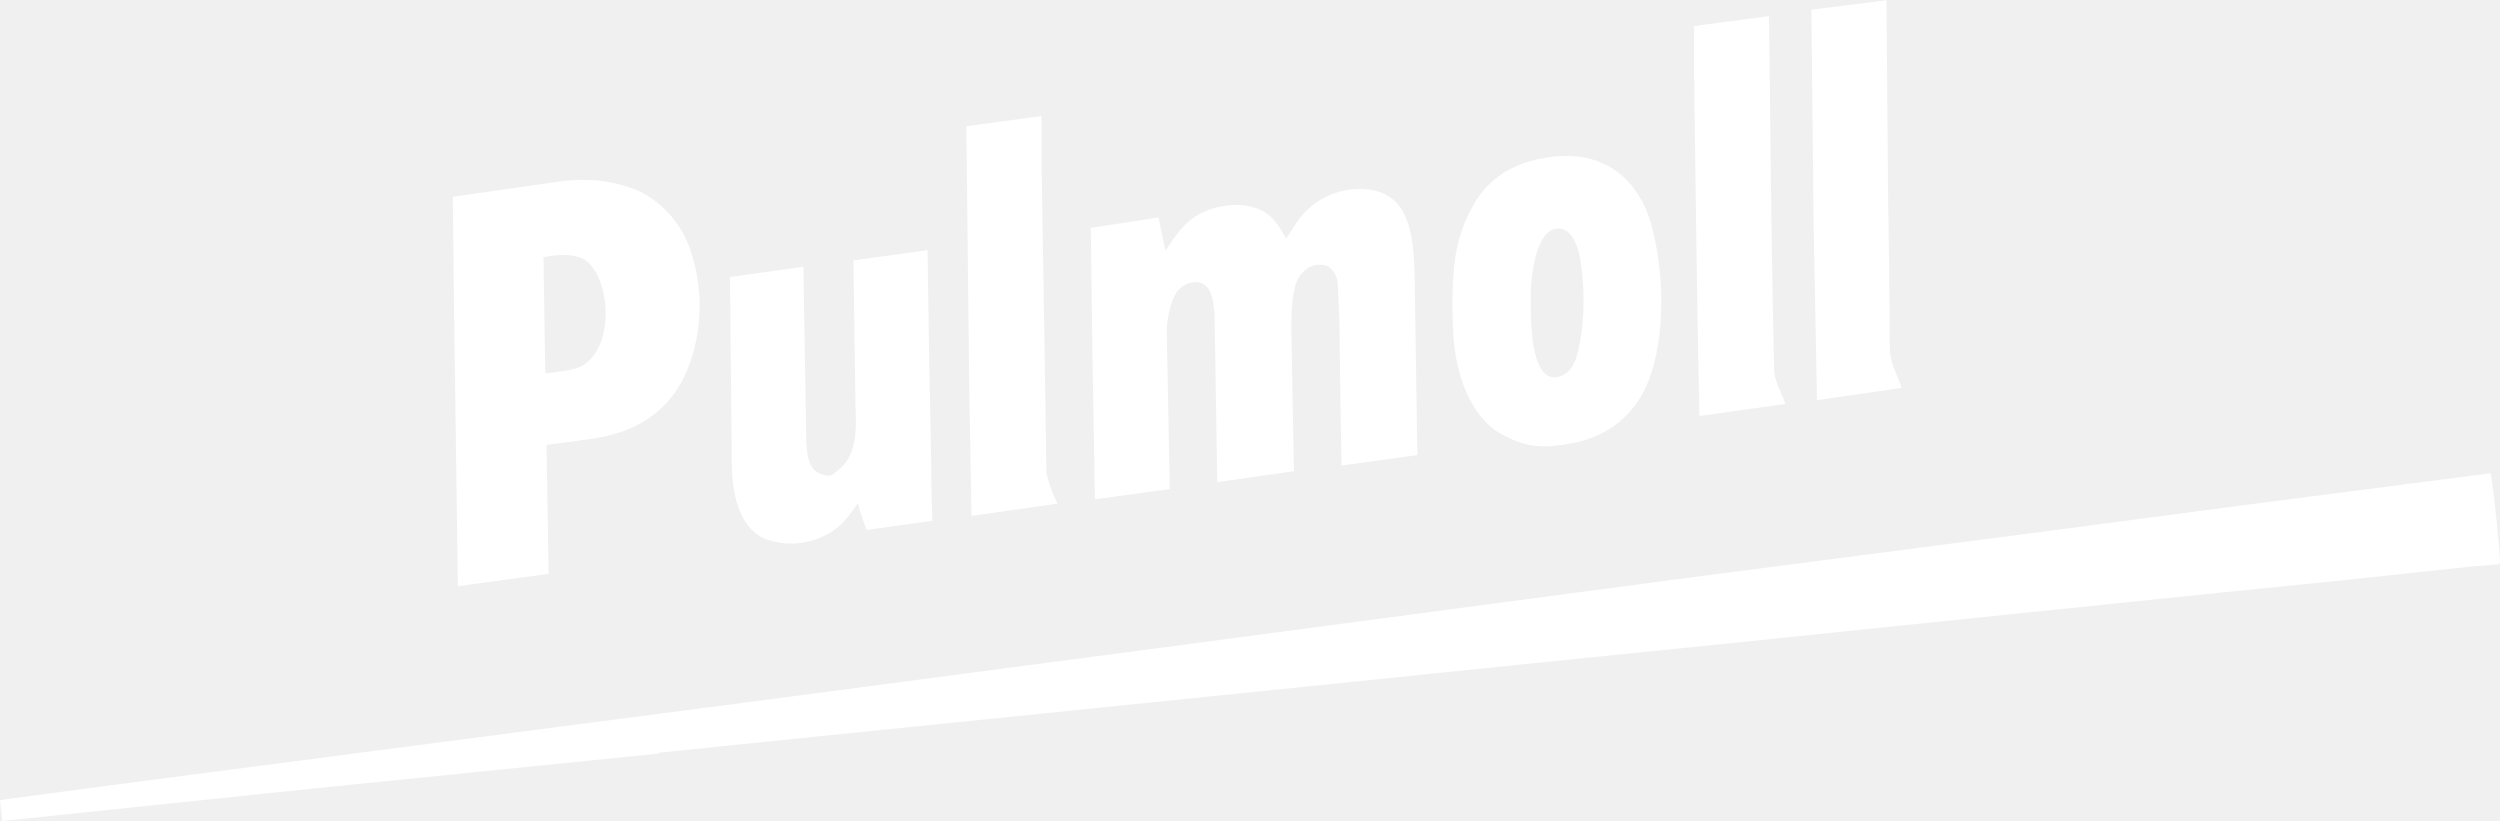
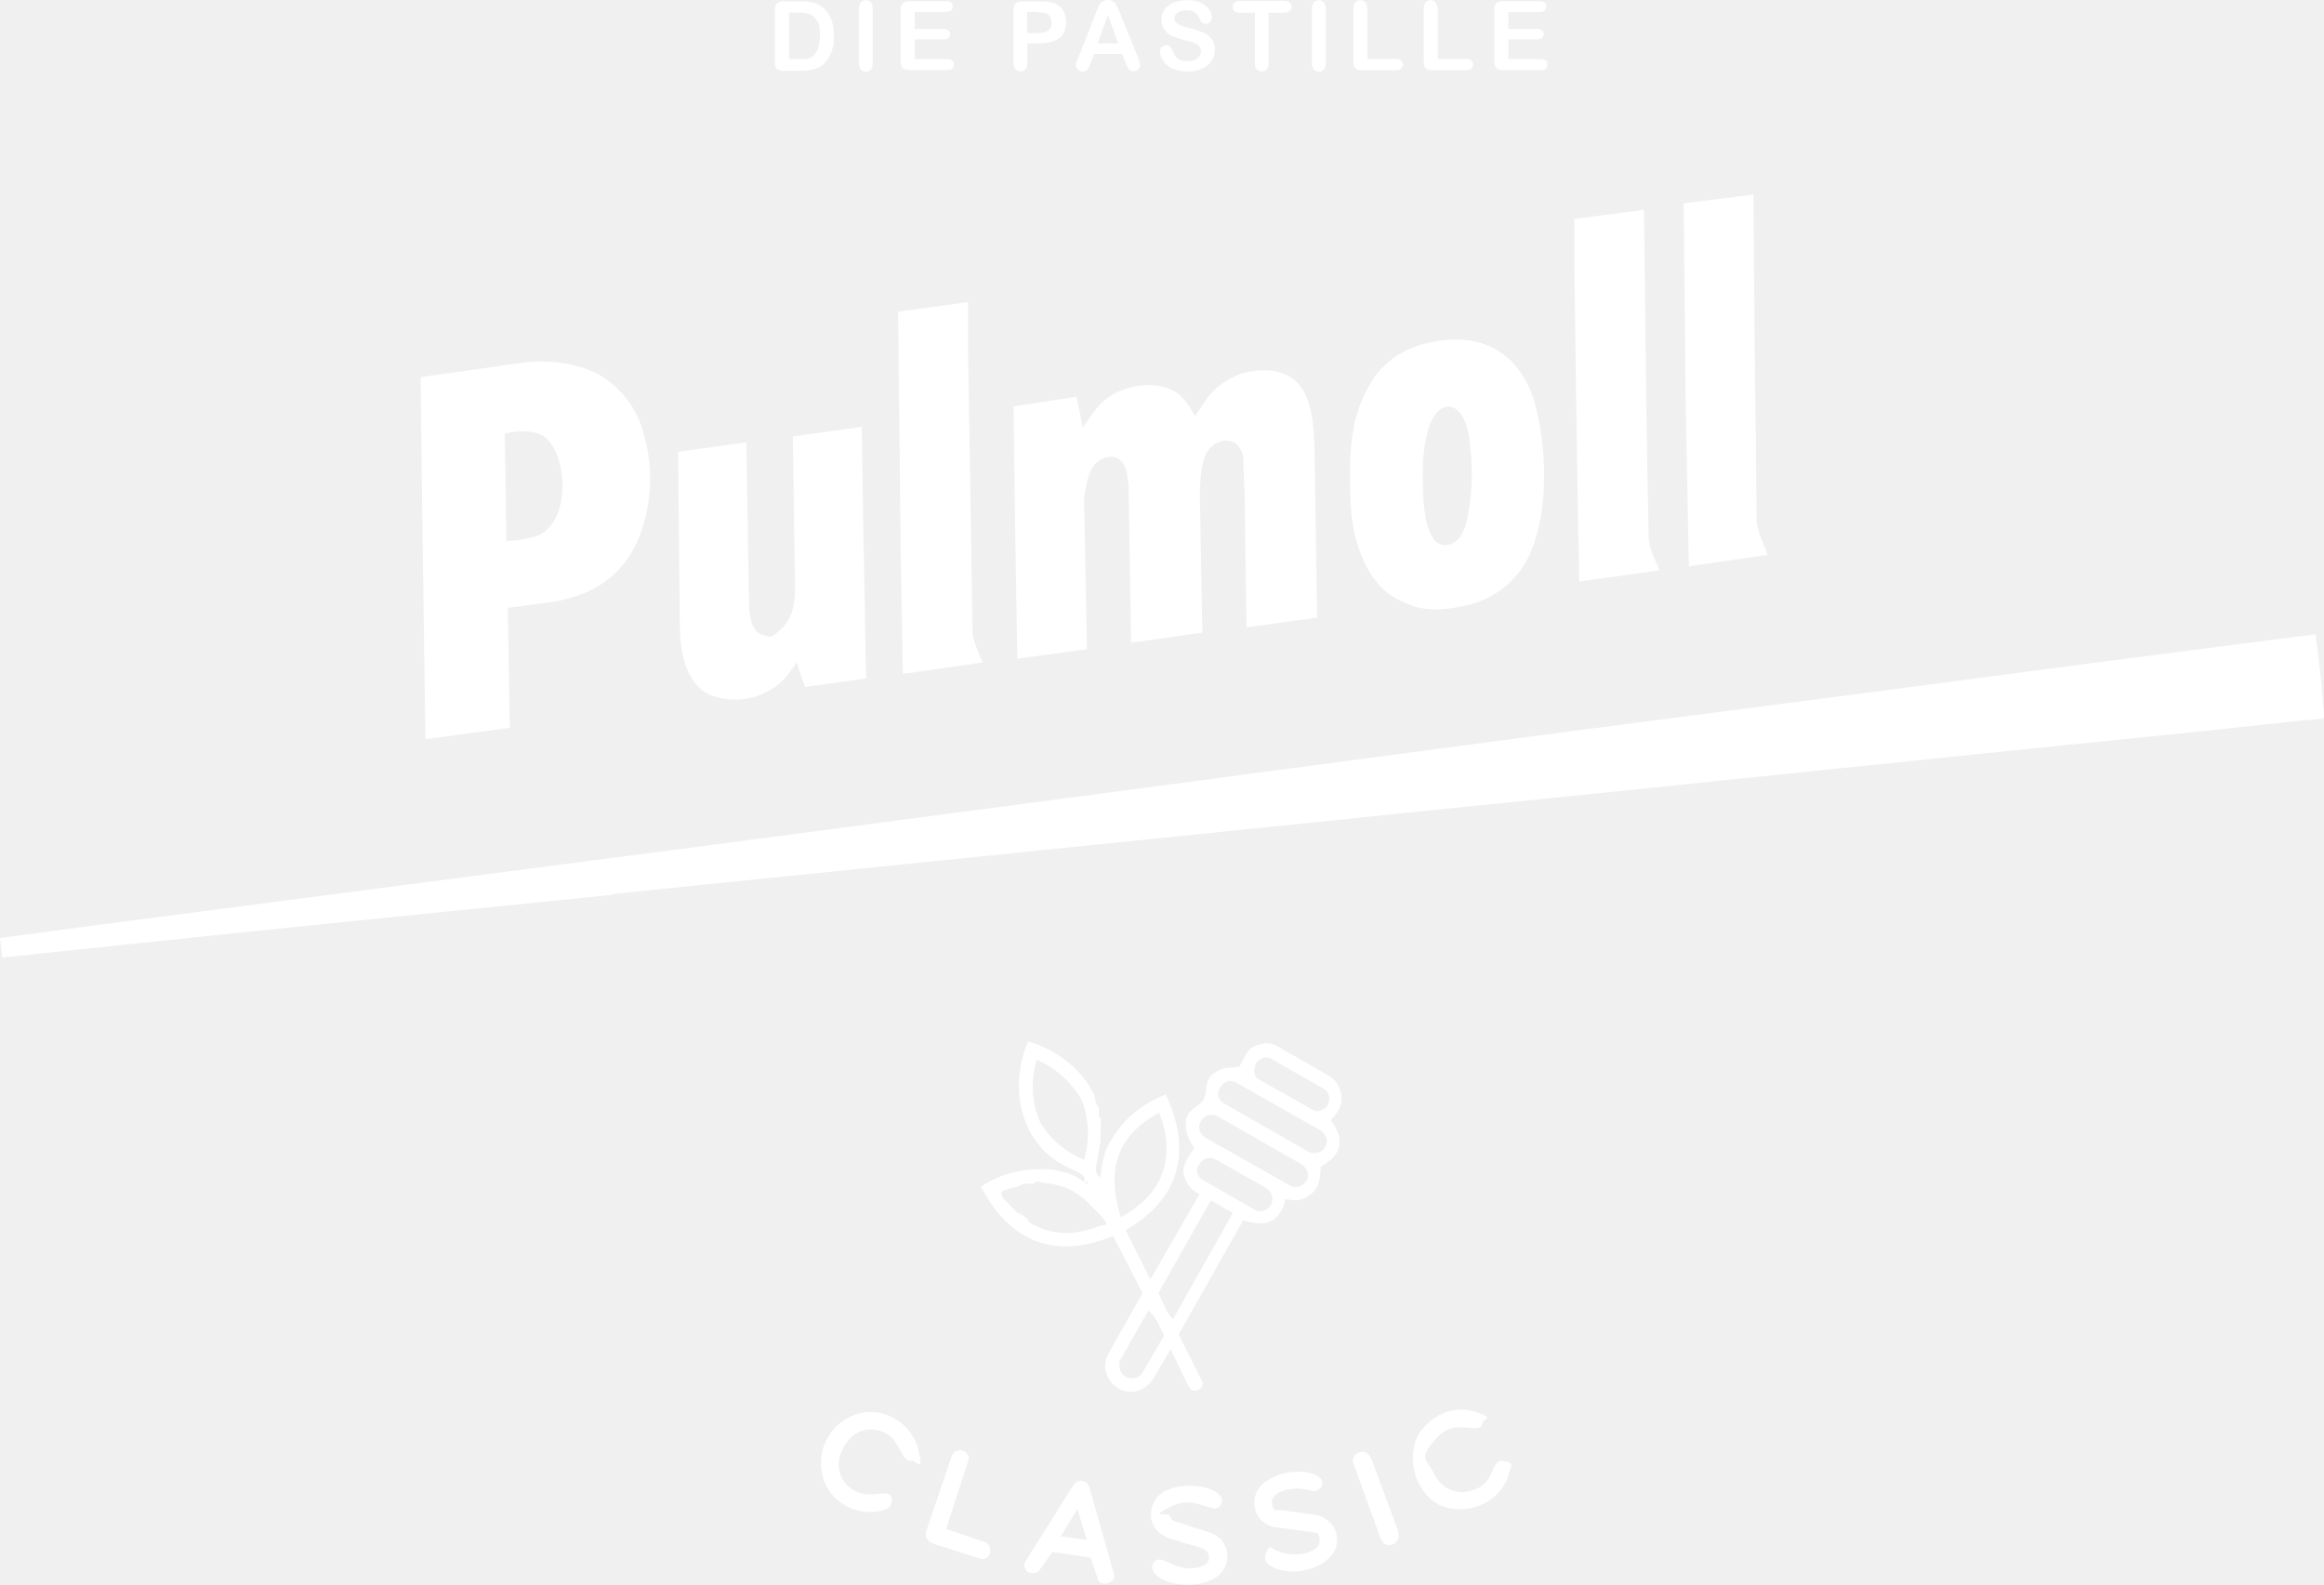
- <svg xmlns="http://www.w3.org/2000/svg" id="Ebene_1" version="1.1" viewBox="0 0 978.4 321.3">
+ <svg xmlns="http://www.w3.org/2000/svg" id="Ebene_1" version="1.1" viewBox="0 0 978.4 667.2">
  <defs>
    <style>
      .st0 {
        fill: #fff;
      }
    </style>
  </defs>
-   <path class="st0" d="M257.8,294.9l-135.2,13.7-55.7,5.8L.9,321.3l-.9-8.2,41.2-5.5,190.9-24.9,59.2-7.7,165.3-21.8,138.6-18.4,64.9-8.6,134.6-17.5,85.7-11.3,94.4-12.2c1.4,9.7,2.4,19.2,3.2,29l.4,5.3-.2,1.1c0,.3-.7.3-1.3.3l-9.5.8-54.4,5.8-43.8,4.4-127.1,13.1-61.8,6.4-88.4,9-62.2,6.4-139.9,14.3-91.3,9.3-40.8,4.2Z" />
-   <path class="st0" d="M475.2,121.7c-.5-3.9-.7-8-3.9-10.3s-8.5-.4-10.8,3-3.4,8.8-3.9,14.1l1.2,62.9-29.3,4-1-59.3-.6-46.9,26.5-4.1,2.7,13c4-5.8,7-10.8,12.9-14.1s14.7-5,21.8-2.8,9.3,6.7,12.6,12.1l3.7-5.7c5.8-8.9,15.6-14.1,26.4-13.6s15.8,6.6,18.1,15.3c1.5,5.6,1.7,11.1,2,17l1.1,71.8-29.7,4.1-.5-32-.3-24.4-.6-14.3c-.1-3-1.9-6.8-4.9-7.6-5.4-1.5-10.4,2.6-11.8,7.9s-1.6,11.8-1.5,17.9l.4,23,.6,31.7-30,4.3-1.1-67.2Z" />
-   <path class="st0" d="M213.9,174.2l.8,50.4-35.5,4.8-1.5-107.6-.5-44.8,41.3-5.9c11.1-1.6,21.6-.6,31.9,3.8,9.2,4.8,16.1,12.5,19.6,22.4,5.3,15.2,5.1,32-.8,46.9-6.7,16.9-20.5,25.2-38,27.6l-17.2,2.3ZM230.3,102.8c-4-3.8-12.1-3.4-17.6-2.1l.7,45.4c3.6-.3,7.4-.8,11.1-1.7,15.7-3.8,15.4-32.4,5.8-41.6Z" />
-   <path class="st0" d="M588.3,170.3c-13.3-6.9-18.7-25-19.5-39-.5-9.2-.6-18,.3-27.1.9-9.3,3.7-18,8.7-25.9,5.4-8.5,13.6-13.5,23.3-15.8,10.1-2.4,20.8-2.3,29.9,3.4,7.6,4.8,12.6,12.8,15.1,21.5,5.2,18.4,6,43.9-1,61.8-4.9,12.7-15.6,21.5-29,24.1s-18.9,1.5-27.8-3ZM613.7,145.5c2.8-2.9,3.8-7,4.5-11,2.1-10.8,1.9-21.8.3-32.7-.7-4.9-3.7-14.4-10.6-12s-8.8,18.1-8.8,25.6-.4,24.9,5.4,30.7c2.4,2.4,6.7,1.9,9.2-.7Z" />
-   <path class="st0" d="M300.5,211.3c-11.6-4-14-18.9-14.1-29.6l-.5-50.9-.2-22.4,28.7-4,1.1,65.3c0,4.3,0,13.5,5,15.5s5.1.6,6.9-.7c8.1-5.8,7.8-16.3,7.4-25.4l-.8-57.2,29-4,.7,46.2.6,29.5.3,21.6.3,8.6-25.7,3.6c-1.4-3.4-2.5-6.8-3.5-10.4-2.6,3.7-5.1,7.4-8.8,10.1-7.5,5.5-17.6,7.2-26.5,4.1Z" />
-   <path class="st0" d="M665.1,163l-.5-24-.5-30.2-.6-41.7-.5-38.9V10.2c-.1,0,29.3-3.9,29.3-3.9l.4,31.4.5,44.7.5,32,.6,29.9c0,4.9,2.9,9.1,4.4,13.8l-33.6,4.7Z" />
-   <path class="st0" d="M409.5,184.9c.9,4.4,2.3,7.7,4.3,12.2l-33.6,4.8-.9-51.9-1.1-100.6,29.4-4v16.9s1.4,87,1.4,87l.5,35.5Z" />
-   <path class="st0" d="M741.1,143.7l3.2,8.1-33.2,4.8-1.4-72.7-.2-24.5-.6-55.6,29.4-3.7.6,75.1.4,27,.3,34.2c0,2.5.7,5,1.5,7.4Z" />
+   <path class="st0" d="M257.7,376.7l-135.2,13.7-55.7,5.8L.9,403.1l-.9-8.2,41.2-5.5,190.9-24.9,59.2-7.7,165.3-21.8,138.6-18.4,64.9-8.6,134.6-17.5,85.7-11.3,94.4-12.2c1.4,9.7,2.4,19.2,3.2,29l.4,5.3-.2,1.1c0,.3-.7.3-1.3.3l-9.5.8-54.4,5.8-43.8,4.4-127.1,13.1-61.8,6.4-88.4,9-62.2,6.4-139.9,14.3-91.3,9.3-40.8,4.2v.3Z" />
+   <path class="st0" d="M475,203.6c-.5-3.9-.7-8-3.9-10.3s-8.5-.4-10.8,3-3.4,8.8-3.9,14.1l1.2,62.9-29.3,4-1-59.3-.6-46.9,26.5-4.1,2.7,13c4-5.8,7-10.8,12.9-14.1s14.7-5,21.8-2.8,9.3,6.7,12.6,12.1l3.7-5.7c5.8-8.9,15.6-14.1,26.4-13.6s15.8,6.6,18.1,15.3c1.5,5.6,1.7,11.1,2,17l1.1,71.8-29.7,4.1-.5-32-.3-24.4-.6-14.3c0-3-1.9-6.8-4.9-7.6-5.4-1.5-10.4,2.6-11.8,7.9s-1.6,11.8-1.5,17.9l.4,23,.6,31.7-30,4.3-1.1-67.2v.2Z" />
+   <path class="st0" d="M213.8,256l.8,50.4-35.5,4.8-1.5-107.6-.5-44.8,41.3-5.9c11.1-1.6,21.6-.6,31.9,3.8,9.2,4.8,16.1,12.5,19.6,22.4,5.3,15.2,5.1,32-.8,46.9-6.7,16.9-20.5,25.2-38,27.6l-17.2,2.3h-.1ZM230.1,184.6c-4-3.8-12.1-3.4-17.6-2.1l.7,45.4c3.6-.3,7.4-.8,11.1-1.7,15.7-3.8,15.4-32.4,5.8-41.6Z" />
+   <path class="st0" d="M588.2,252.2c-13.3-6.9-18.7-25-19.5-39-.5-9.2-.6-18,.3-27.1.9-9.3,3.7-18,8.7-25.9,5.4-8.5,13.6-13.5,23.3-15.8,10.1-2.4,20.8-2.3,29.9,3.4,7.6,4.8,12.6,12.8,15.1,21.5,5.2,18.4,6,43.9-1,61.8-4.9,12.7-15.6,21.5-29,24.1s-18.9,1.5-27.8-3ZM613.6,227.3c2.8-2.9,3.8-7,4.5-11,2.1-10.8,1.9-21.8.3-32.7-.7-4.9-3.7-14.4-10.6-12s-8.8,18.1-8.8,25.6-.4,24.9,5.4,30.7c2.4,2.4,6.7,1.9,9.2-.7h0Z" />
+   <path class="st0" d="M300.3,293.1c-11.6-4-14-18.9-14.1-29.6l-.5-50.9-.2-22.4,28.7-4,1.1,65.3c0,4.3,0,13.5,5,15.5s5.1.6,6.9-.7c8.1-5.8,7.8-16.3,7.4-25.4l-.8-57.2,29-4,.7,46.2.6,29.5.3,21.6.3,8.6-25.7,3.6c-1.4-3.4-2.5-6.8-3.5-10.4-2.6,3.7-5.1,7.4-8.8,10.1-7.5,5.5-17.6,7.2-26.5,4.1h0Z" />
+   <path class="st0" d="M664.9,244.9l-.5-24-.5-30.2-.6-41.7-.5-38.9v-17.9c0,0,29.3-3.9,29.3-3.9l.4,31.4.5,44.7.5,32,.6,29.9c0,4.9,2.9,9.1,4.4,13.8l-33.6,4.7h0Z" />
+   <path class="st0" d="M409.4,266.7c.9,4.4,2.3,7.7,4.3,12.2l-33.6,4.8-.9-51.9-1.1-100.6,29.4-4v16.9l1.4,87,.5,35.5h0Z" />
+   <path class="st0" d="M741,225.5l3.2,8.1-33.2,4.8-1.4-72.7-.2-24.5-.6-55.6,29.4-3.7.6,75.1.4,27,.3,34.2c0,2.5.7,5,1.5,7.4h0Z" />
+   <path class="st0" d="M460.8,461.1c.2,1.9.5,3.8,1.8,5v1c0,1.3-.3,3.1.9,4l-.3,10-1.4,7.9c-.5,2.8-1,5.1,1.5,6.7.5-5,1.2-9.7,3.3-13.7,5.1-9.5,13.4-17.2,24.2-21.2,11.3,24.2,5.7,44-16.9,57.1l10.4,20.7,20.7-35.9c-4.5-2.1-6-5.4-6.7-8.7s2.3-7.7,4.5-10.5c-2.2-3.7-4.1-7-3.5-11.8s5.2-5.4,7.2-8.5.3-8.2,4.3-11.2,6.9-2.4,11-2.9c1.4-2.6,3.1-7,5.5-8.2,3.3-1.6,6.7-2.5,10-.7l21.7,12.4c3.8,2.1,5.3,5.6,5.8,9,.6,4.1-2.3,7.4-4.5,10.1,2.7,3.7,4.3,7.1,3.3,11.4s-5,6.2-7.6,8.2c-.2,4.7-.5,8.6-4.3,11.6s-7,2.7-10.6,1.8c-.4,3.7-2.8,7.7-5.9,9.3s-7.6,1.1-11.8-.3l-27.2,48.1,9.8,19.5c1,1.9-.6,3.7-2.1,4.1-2.3.5-3-.8-4-2.8l-7.1-14.6-6.8,11.7c-3.3,5.6-9.6,8-15.1,4.8-4.8-2.7-7.4-9.1-4.3-14.5l14.4-25.6-12.4-24.1c-24.6,10.3-43.7,2.3-55.6-20.7,9-6.2,19.1-7.8,28.9-7.3h1l4.7,1.1c3.1.6,6,2.1,8.5,4l.7-.6c-.2-1.3-1-2.2-2.4-3l-6.4-3.2c-17.6-8.9-23.8-31.7-15.2-52.1,12.4,3.4,22.5,11.7,28,22.5h0ZM557.2,458.3l-22.1-12.6c-2.3-1.3-5.4.2-6.3,1.9s-1.3,5.4.8,6.6l23.2,13.1c2.6,1.4,5.9-.7,6.5-2.9s.4-4.6-2.1-6.1ZM456.4,488.3c2.5-8.9,2-17-.8-24.8-4.3-7.8-11-13.8-19.2-17.4-2.6,9.5-2.1,18.6,1.8,26.9,4.2,6.8,10.1,11.8,18.3,15.3h-.1ZM555.4,475.6l-35.2-20c-2.7-1.6-5.8.4-6.9,2.8s-.4,4.8,2,6.1l35.4,20.3c2.8,1.6,6.2.2,7.4-2.2s.2-5.4-2.8-7.1h0ZM488,468.4c-17.9,9.8-22.3,24-16.2,44,17.4-9.2,23.7-24.6,16.2-44ZM547.2,489.7l-34.5-19.7c-2.9-1.6-6-.3-7.3,2.3s-.3,5.3,2.3,6.8l35.6,20.1c2.7,1.5,5.9-.3,7-2.6s0-5.1-3.1-6.8h0ZM533,500.1l-20.9-11.8c-2.8-1.6-5.6-.8-7.3,1.9s-1,5.1,1.8,6.7l21.9,12.5c2.7,1.5,6-.5,6.8-2.6s.4-5.1-2.3-6.6h0ZM435.2,498.5c-1.3-.6-3.3,0-4.7,0l-1.3.7c-1.5.8-4.2.9-5.7,1.8-.3,0-1.6.2-1.8.6-.5,2.3,1.5,3.7,2.6,4.8l3.7,3.9c1.7,1.8,3.2,2.9,5.1,4.1,7.9,5.2,17.7,5.9,26.7,2.8l.8-.2,1.9-.8c1-.4,2.2,0,3.4-1-1.6-2.9-3.5-4.5-5.3-6.3l-.8-.8-1.1-1.1c-4.9-5.3-11.5-8.5-18.7-8.9-1.4,0-3.6-1.8-5,.4h.2ZM457.5,497.3l-.8.8c.7,1,1.8-.2.8-.8ZM493.8,555.4l25.2-44.7-9.2-5.4-22.1,39c2,4.1,3.2,8.2,6.1,11h0ZM490,562.2c-1.8-3.9-3.3-7.8-6.5-10.5l-12.1,21.2c-.6,3.1.4,5.7,2.8,6.8s5.5.5,7-2.1l8.9-15.4h-.1Z" />
+   <path class="st0" d="M509.4,665.4c-11.9,5-27.2-1.4-23.9-7.2s10.3,6.1,21.8.6c1.5-.7,1.8-2.6,1.6-3.9s-1.5-2.7-3.4-3.3l-12.7-3.8c-4.5-1.4-7.8-4.7-8.2-9s1.6-9.2,6.3-11.3c10.8-4.8,25.3-.2,23.4,5.2-2.3,6.7-10.1-3.8-20.8,1.3s-1.6,2.7-1.2,3.9,1.3,2.2,2.8,2.7l14,4.5c4.6,1.5,7.5,5.3,7.6,9.7s-2.4,8.6-7.2,10.6h-.1Z" />
+   <path class="st0" d="M459.3,655.8l-16.2-2.5-5.7,8c-.9,1.2-3.2,1-4.4.6s-2.4-2.7-1.4-4.4l20-31.8c.9-1.5,2.3-2.4,3.5-2.3,1.9,0,3.2,1.3,3.7,3.3l10.3,36.4c.5,1.6-1.6,3.1-2.6,3.4s-3.5.5-4.1-1.2l-3.2-9.4h0ZM457.5,648.3l-3.9-13.1-7,11.6,10.9,1.5Z" />
+   <path class="st0" d="M558.7,656.8c-10.8,8.5-27.6,4.2-26-1.7s2.6-3,4.8-2.2c9.6,3.6,18.2,0,18.1-4.1s-1.5-3.6-3.4-3.8l-15.4-2.1c-4.3-.6-7.5-3.9-8.3-7.1-1.2-4.7.2-8.9,4-11.8,10-7.5,25.7-4.4,24.1,1.1-.5,1.7-2.4,3.1-4.5,2.5-9-2.6-17.5.9-16.6,5.3s1.7,2.5,3.5,2.8l14.5,2c4.2.6,7.6,3.6,8.7,6.7,1.6,4.5.5,9.1-3.6,12.3h.1Z" />
+   <path class="st0" d="M354,611.9c-1.9,5-.6,10,2.4,13.1,8.1,8.3,17.1.7,18.9,5.4.6,1.5,0,4.1-2.3,5-10.6,3.9-23.6-2.2-26.6-13.7s3.2-22.3,13.5-26.1c11.3-4.1,23.7,3.1,26.6,14.3s-.9,4.6-2.8,5c-5.2,1.1-4.2-12.5-16.5-13.1-6.1-.3-10.8,3.8-13.2,10h0Z" />
+   <path class="st0" d="M616.9,628c13.3-1.5,10.1-13.8,15.7-13s3.3,2.5,2.7,5.2c-2.1,9-11.2,15.3-20.8,15.2s-14.2-5.4-17.2-10.9-3.9-15.5.7-21.8c5.5-7.5,14.5-11.2,23.2-8.3s3.3,2.7,3,4.4c-1.1,6.5-10.5-2.8-19.2,6.4s-3.9,9.5-1.4,14.9,7.5,8.6,13.2,8h.1Z" />
+   <path class="st0" d="M412.3,656.1l-19.6-6.3c-2.2-.7-3.5-3-2.7-5.3l10.7-31.6c.7-2,3.1-2.5,4.3-2.3,1.7.4,3.4,2.1,2.7,4.2l-9.4,28.9,15.8,5.3c2.2.7,2.7,2,2.8,3.8s-1.5,4.3-4.5,3.3h-.1Z" />
+   <path class="st0" d="M588.5,644.4c1.1,2.9-.3,5.1-2.1,5.8-2.9,1-4.5-.6-5.5-3.4l-11.2-30.9c-.8-2.1,1.1-4,2.5-4.5,2.2-.7,4.2.3,5.1,2.7l11.3,30.3h-.1Z" />
+   <path class="st0" d="M443.1,492.5h-1c.4-.4.7,0,1,0Z" />
+   <path class="st0" d="M433.2,514.5c-1.9-1.3-3.3-2.3-5.1-4.1,2.1.9,4.2,1.9,5.1,4.1Z" />
+   <path class="st0" d="M460.7,517.1l-.8.2c.2-.3.5-.4.8-.2Z" />
+   <path class="st0" d="M459.9,508.2c-.5-.2-.9-.6-1.1-1.1l1.1,1.1Z" />
+   <path class="st0" d="M429.1,499.2l1.3-.7-1.3.7Z" />
+   <g>
+     <path class="st0" d="M329.9.6h7.7c2,0,3.7.2,5.1.6,1.4.4,2.7,1.1,3.9,2.1,3,2.6,4.5,6.5,4.5,11.8s-.2,3.3-.5,4.8-.8,2.7-1.4,3.9c-.6,1.2-1.4,2.2-2.4,3.1-.8.7-1.6,1.3-2.6,1.7s-1.9.7-3,.9-2.3.3-3.6.3h-7.7c-1.1,0-1.9-.2-2.4-.5s-.9-.8-1.1-1.4-.2-1.3-.2-2.3V4.2c0-1.3.3-2.2.9-2.8s1.5-.9,2.8-.9h0ZM332.2,5.2v19.7h6.8c.6,0,1.1-.2,1.7-.4s1.1-.5,1.5-.9c2-1.7,3-4.5,3-8.6s-.4-5-1.3-6.4-1.9-2.3-3.2-2.7c-1.3-.4-2.8-.6-4.6-.6h-3.9Z" />
+     <path class="st0" d="M361.6,26.5V3.7c0-1.2.3-2.1.8-2.7s1.2-.9,2.1-.9,1.6.3,2.1.9c.5.6.8,1.5.8,2.7v22.9c0,1.2-.3,2.1-.8,2.7s-1.3.9-2.1.9-1.5-.3-2.1-.9c-.5-.6-.8-1.5-.8-2.7h0Z" />
+     <path class="st0" d="M398.3,5.1h-13.2v7.1h12.2c.9,0,1.6.2,2,.6s.7.9.7,1.6-.2,1.2-.7,1.6c-.4.4-1.1.6-2,.6h-12.2v8.3h13.7c.9,0,1.6.2,2.1.6s.7,1,.7,1.7-.2,1.2-.7,1.7-1.2.6-2.1.6h-16c-1.3,0-2.2-.3-2.8-.9s-.8-1.5-.8-2.8V4.2c0-.8,0-1.5.4-2.1.3-.5.6-.9,1.2-1.2.5-.2,1.2-.4,2-.4h15.5c.9,0,1.6.2,2.1.6.5.4.7,1,.7,1.6s-.2,1.2-.7,1.7c-.5.4-1.2.6-2.1.6h0Z" />
+     <path class="st0" d="M437.9,18.3h-5.4v8.2c0,1.2-.3,2.1-.8,2.7s-1.3.9-2.1.9-1.6-.3-2.1-.9-.8-1.5-.8-2.6V4.2c0-1.3.3-2.2.9-2.8s1.5-.8,2.8-.8h7.5c2.2,0,3.9.2,5.1.5s2.2.9,3.1,1.6,1.5,1.7,2,2.8.7,2.4.7,3.7c0,3-.9,5.2-2.7,6.7-1.8,1.5-4.5,2.3-8.1,2.3h0ZM436.4,5h-4v8.9h4c1.4,0,2.5-.1,3.5-.4.9-.3,1.6-.8,2.1-1.4s.7-1.5.7-2.6-.4-2.3-1.1-3.1c-.8-.9-2.6-1.3-5.2-1.3h0Z" />
+     <path class="st0" d="M473.8,26.3l-1.4-3.6h-11.8l-1.4,3.7c-.5,1.5-1,2.4-1.4,2.9s-1,.8-1.9.8-1.4-.3-2-.8-.9-1.2-.9-1.8,0-.8.2-1.2.3-1,.7-1.8l7.4-18.9c.2-.5.5-1.2.8-2,.3-.8.6-1.4,1-1.9.3-.5.8-.9,1.3-1.2.5-.3,1.2-.5,2-.5s1.5.2,2,.5c.5.3,1,.7,1.3,1.2.3.5.6,1,.9,1.6.2.6.5,1.3.9,2.2l7.6,18.7c.6,1.4.9,2.5.9,3.1s-.3,1.3-.8,1.9c-.6.6-1.2.8-2,.8s-.9,0-1.2-.2-.6-.4-.8-.7c-.2-.3-.5-.7-.7-1.3-.3-.6-.5-1.1-.7-1.6h0ZM462.1,18.3h8.7l-4.4-12-4.3,12h0Z" />
+     <path class="st0" d="M511.5,20.9c0,1.8-.5,3.3-1.4,4.7-.9,1.4-2.2,2.5-4,3.3s-3.8,1.2-6.2,1.2-5.2-.5-7.1-1.6c-1.3-.8-2.4-1.8-3.2-3.1-.8-1.3-1.2-2.6-1.2-3.8s.2-1.3.7-1.8,1.1-.8,1.9-.8,1.1.2,1.6.6c.4.4.8,1,1.1,1.8.4.9.8,1.7,1.2,2.3.4.6,1,1.1,1.8,1.5s1.8.6,3.1.6,3.2-.4,4.2-1.2c1.1-.8,1.6-1.8,1.6-3s-.3-1.7-.9-2.3-1.3-1.1-2.3-1.4c-.9-.3-2.2-.7-3.7-1-2.1-.5-3.8-1.1-5.2-1.7-1.4-.7-2.5-1.5-3.3-2.7-.8-1.1-1.2-2.5-1.2-4.2s.4-3,1.3-4.3,2.1-2.2,3.8-2.9,3.6-1,5.8-1,3.3.2,4.6.7c1.3.4,2.4,1,3.2,1.8.9.7,1.5,1.5,1.9,2.3s.6,1.6.6,2.4-.2,1.3-.7,1.9-1.1.8-1.9.8-1.2-.2-1.5-.5c-.4-.3-.7-.9-1.1-1.7-.5-1.1-1.2-2-1.9-2.6-.7-.6-1.9-.9-3.6-.9s-2.7.3-3.7,1c-.9.7-1.4,1.5-1.4,2.4s.2,1.1.5,1.5.8.8,1.3,1.1,1.1.5,1.7.7,1.5.4,2.8.8c1.6.4,3.1.8,4.4,1.3s2.5,1,3.4,1.7,1.7,1.5,2.2,2.5.8,2.2.8,3.7h0Z" />
+     <path class="st0" d="M540.5,5.4h-6.4v21.1c0,1.2-.3,2.1-.8,2.7s-1.2.9-2.1.9-1.6-.3-2.1-.9-.8-1.5-.8-2.7V5.4h-6.4c-1,0-1.7-.2-2.2-.7s-.7-1-.7-1.8.3-1.3.8-1.8,1.2-.7,2.2-.7h18.7c1,0,1.8.2,2.3.7.5.4.7,1,.7,1.8s-.3,1.3-.8,1.8-1.3.7-2.3.7h0Z" />
+     <path class="st0" d="M552.3,26.5V3.7c0-1.2.3-2.1.8-2.7s1.2-.9,2.1-.9,1.6.3,2.1.9c.5.6.8,1.5.8,2.7v22.9c0,1.2-.3,2.1-.8,2.7s-1.3.9-2.1.9-1.5-.3-2.1-.9c-.5-.6-.8-1.5-.8-2.7h0Z" />
+     <path class="st0" d="M575.7,3.7v21.1h11.9c1,0,1.7.2,2.2.7s.8,1,.8,1.7-.3,1.3-.8,1.7c-.5.4-1.2.7-2.2.7h-14.2c-1.3,0-2.2-.3-2.8-.9s-.8-1.5-.8-2.8V3.7c0-1.2.3-2.1.8-2.7.5-.6,1.2-.9,2.1-.9s1.6.3,2.1.9c.5.6.8,1.5.8,2.7h0Z" />
+     <path class="st0" d="M605.3,3.7v21.1h11.9c1,0,1.7.2,2.2.7s.8,1,.8,1.7-.3,1.3-.8,1.7c-.5.4-1.2.7-2.2.7h-14.2c-1.3,0-2.2-.3-2.8-.9s-.8-1.5-.8-2.8V3.7c0-1.2.3-2.1.8-2.7.5-.6,1.2-.9,2.1-.9s1.6.3,2.1.9c.5.6.8,1.5.8,2.7h0Z" />
+     <path class="st0" d="M648.2,5.1h-13.2v7.1h12.2c.9,0,1.6.2,2,.6s.7.9.7,1.6-.2,1.2-.7,1.6c-.4.4-1.1.6-2,.6h-12.2v8.3h13.7c.9,0,1.6.2,2.1.6s.7,1,.7,1.7-.2,1.2-.7,1.7-1.2.6-2.1.6h-16c-1.3,0-2.2-.3-2.8-.9s-.8-1.5-.8-2.8V4.2c0-.8,0-1.5.4-2.1.3-.5.6-.9,1.2-1.2.5-.2,1.2-.4,2-.4h15.5c.9,0,1.6.2,2.1.6.5.4.7,1,.7,1.6s-.2,1.2-.7,1.7c-.5.4-1.2.6-2.1.6h0Z" />
+   </g>
</svg>
